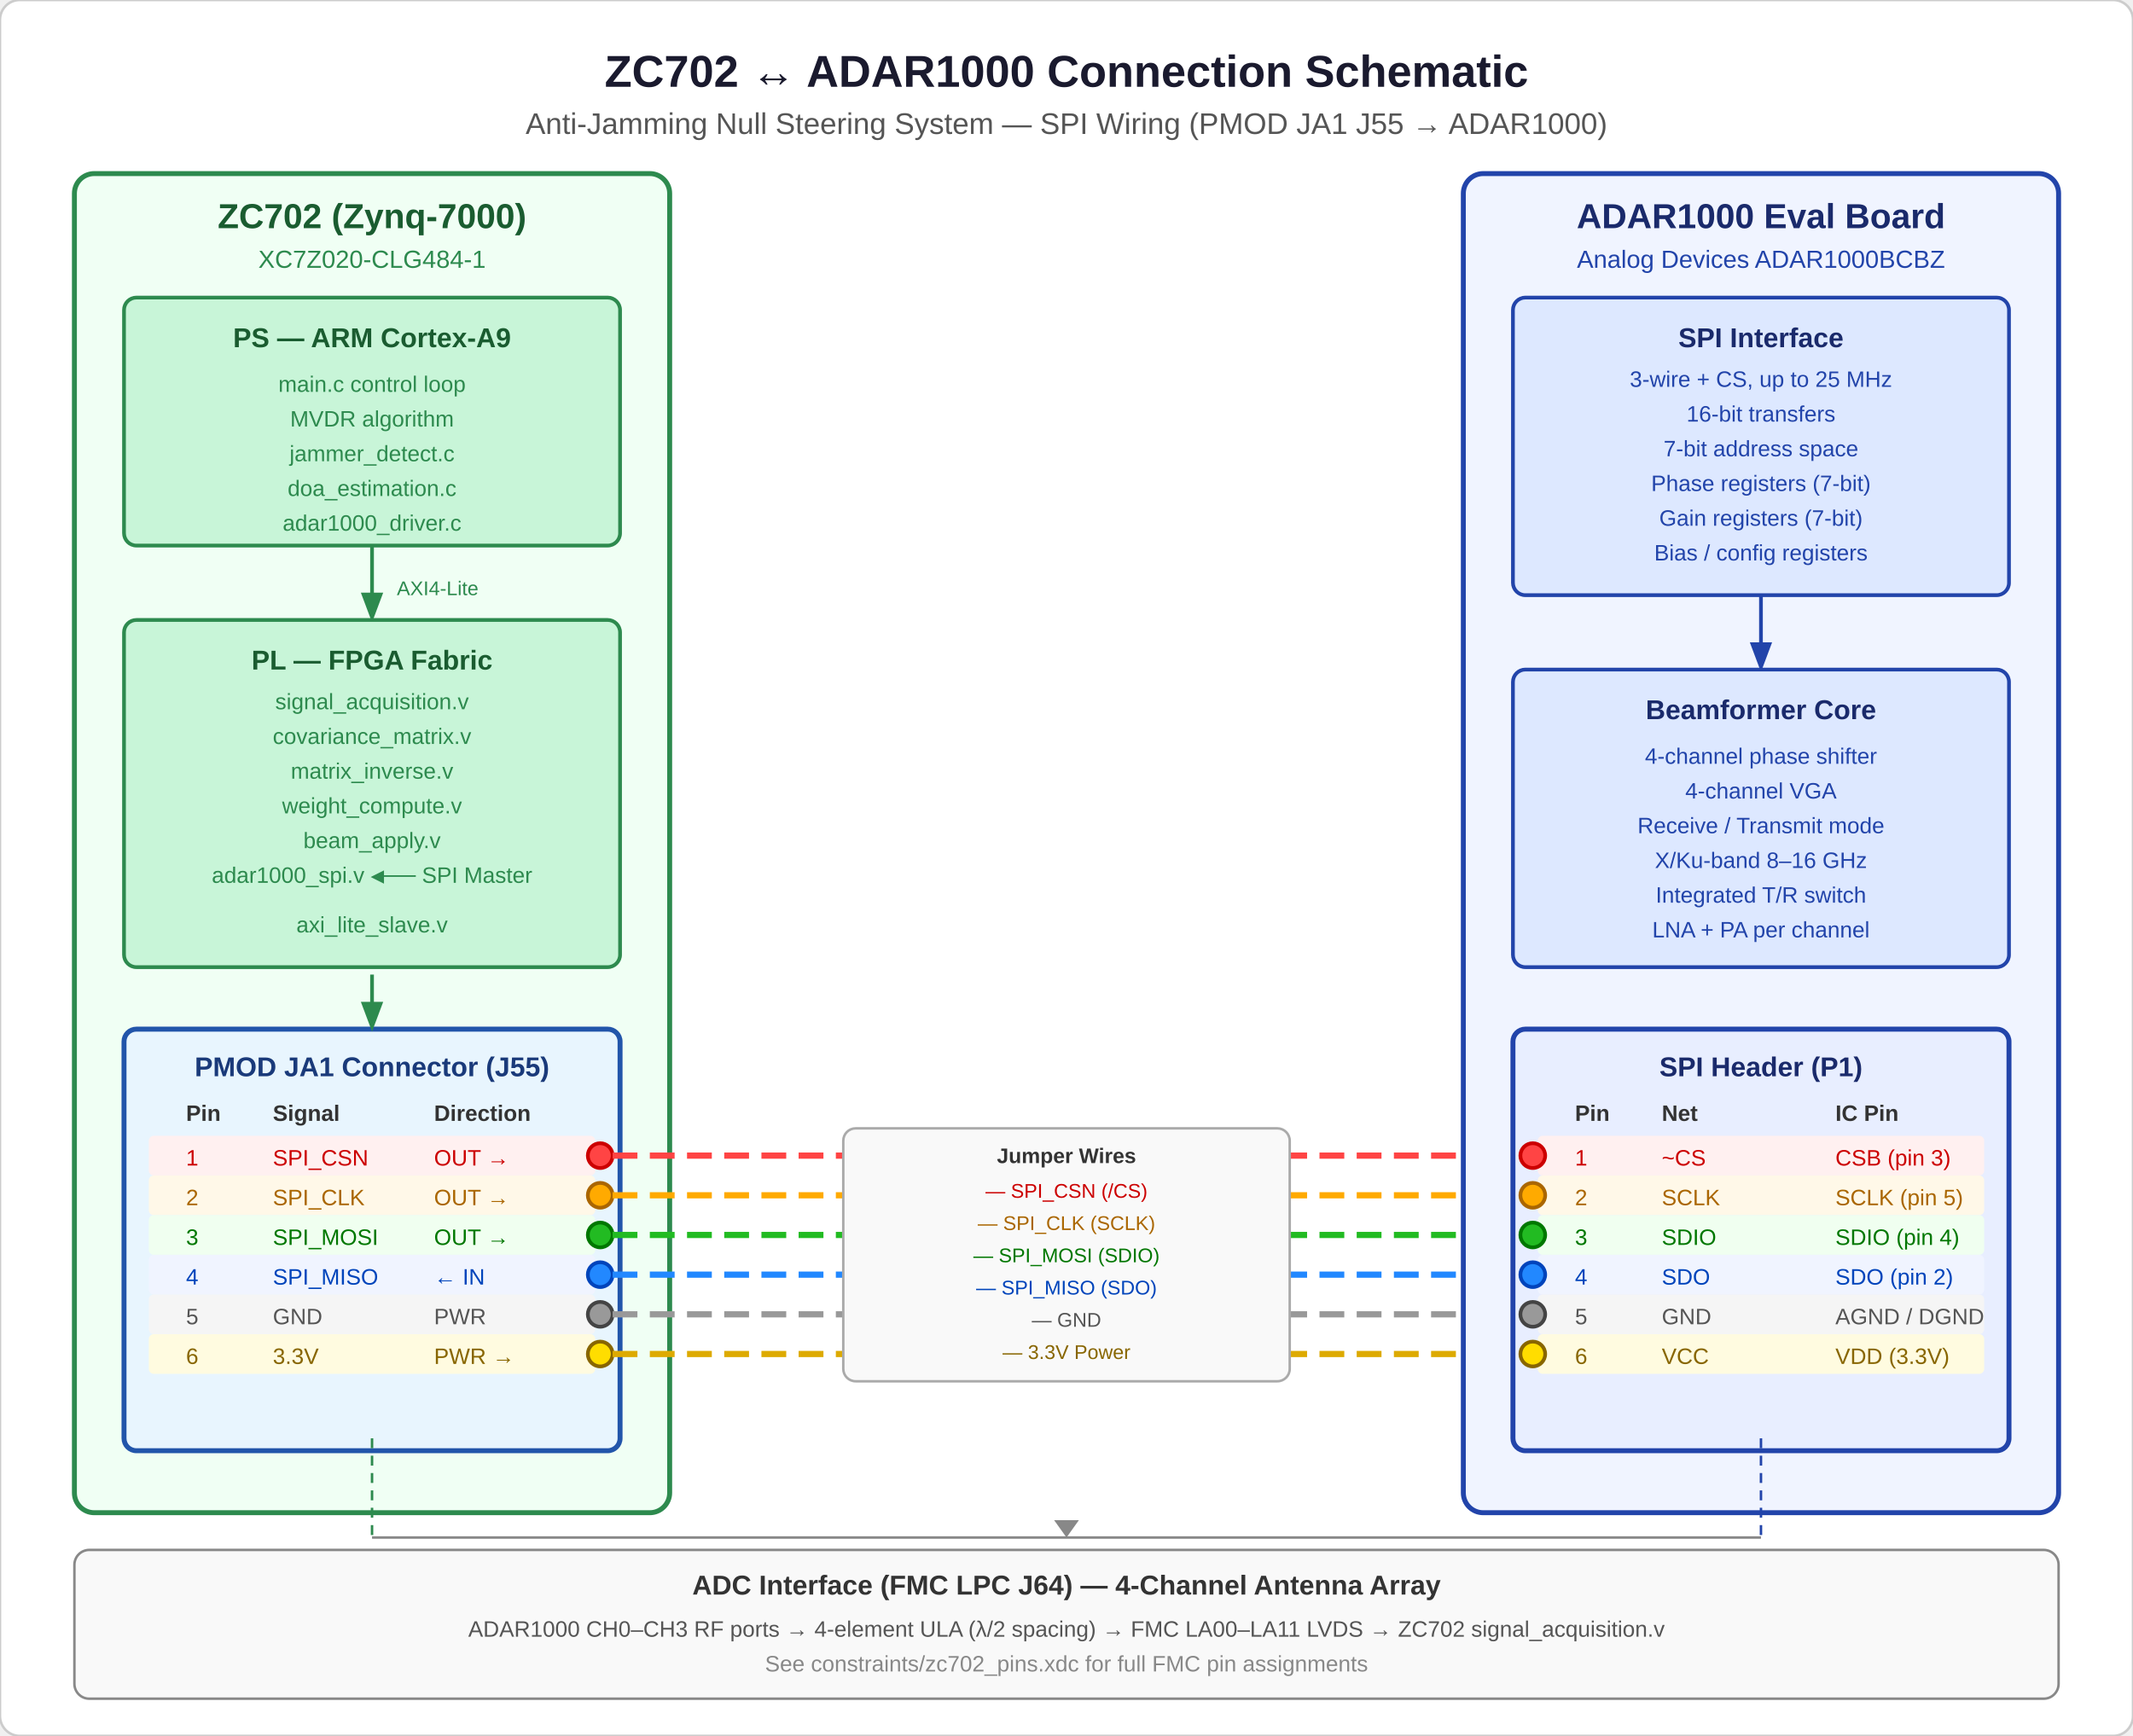
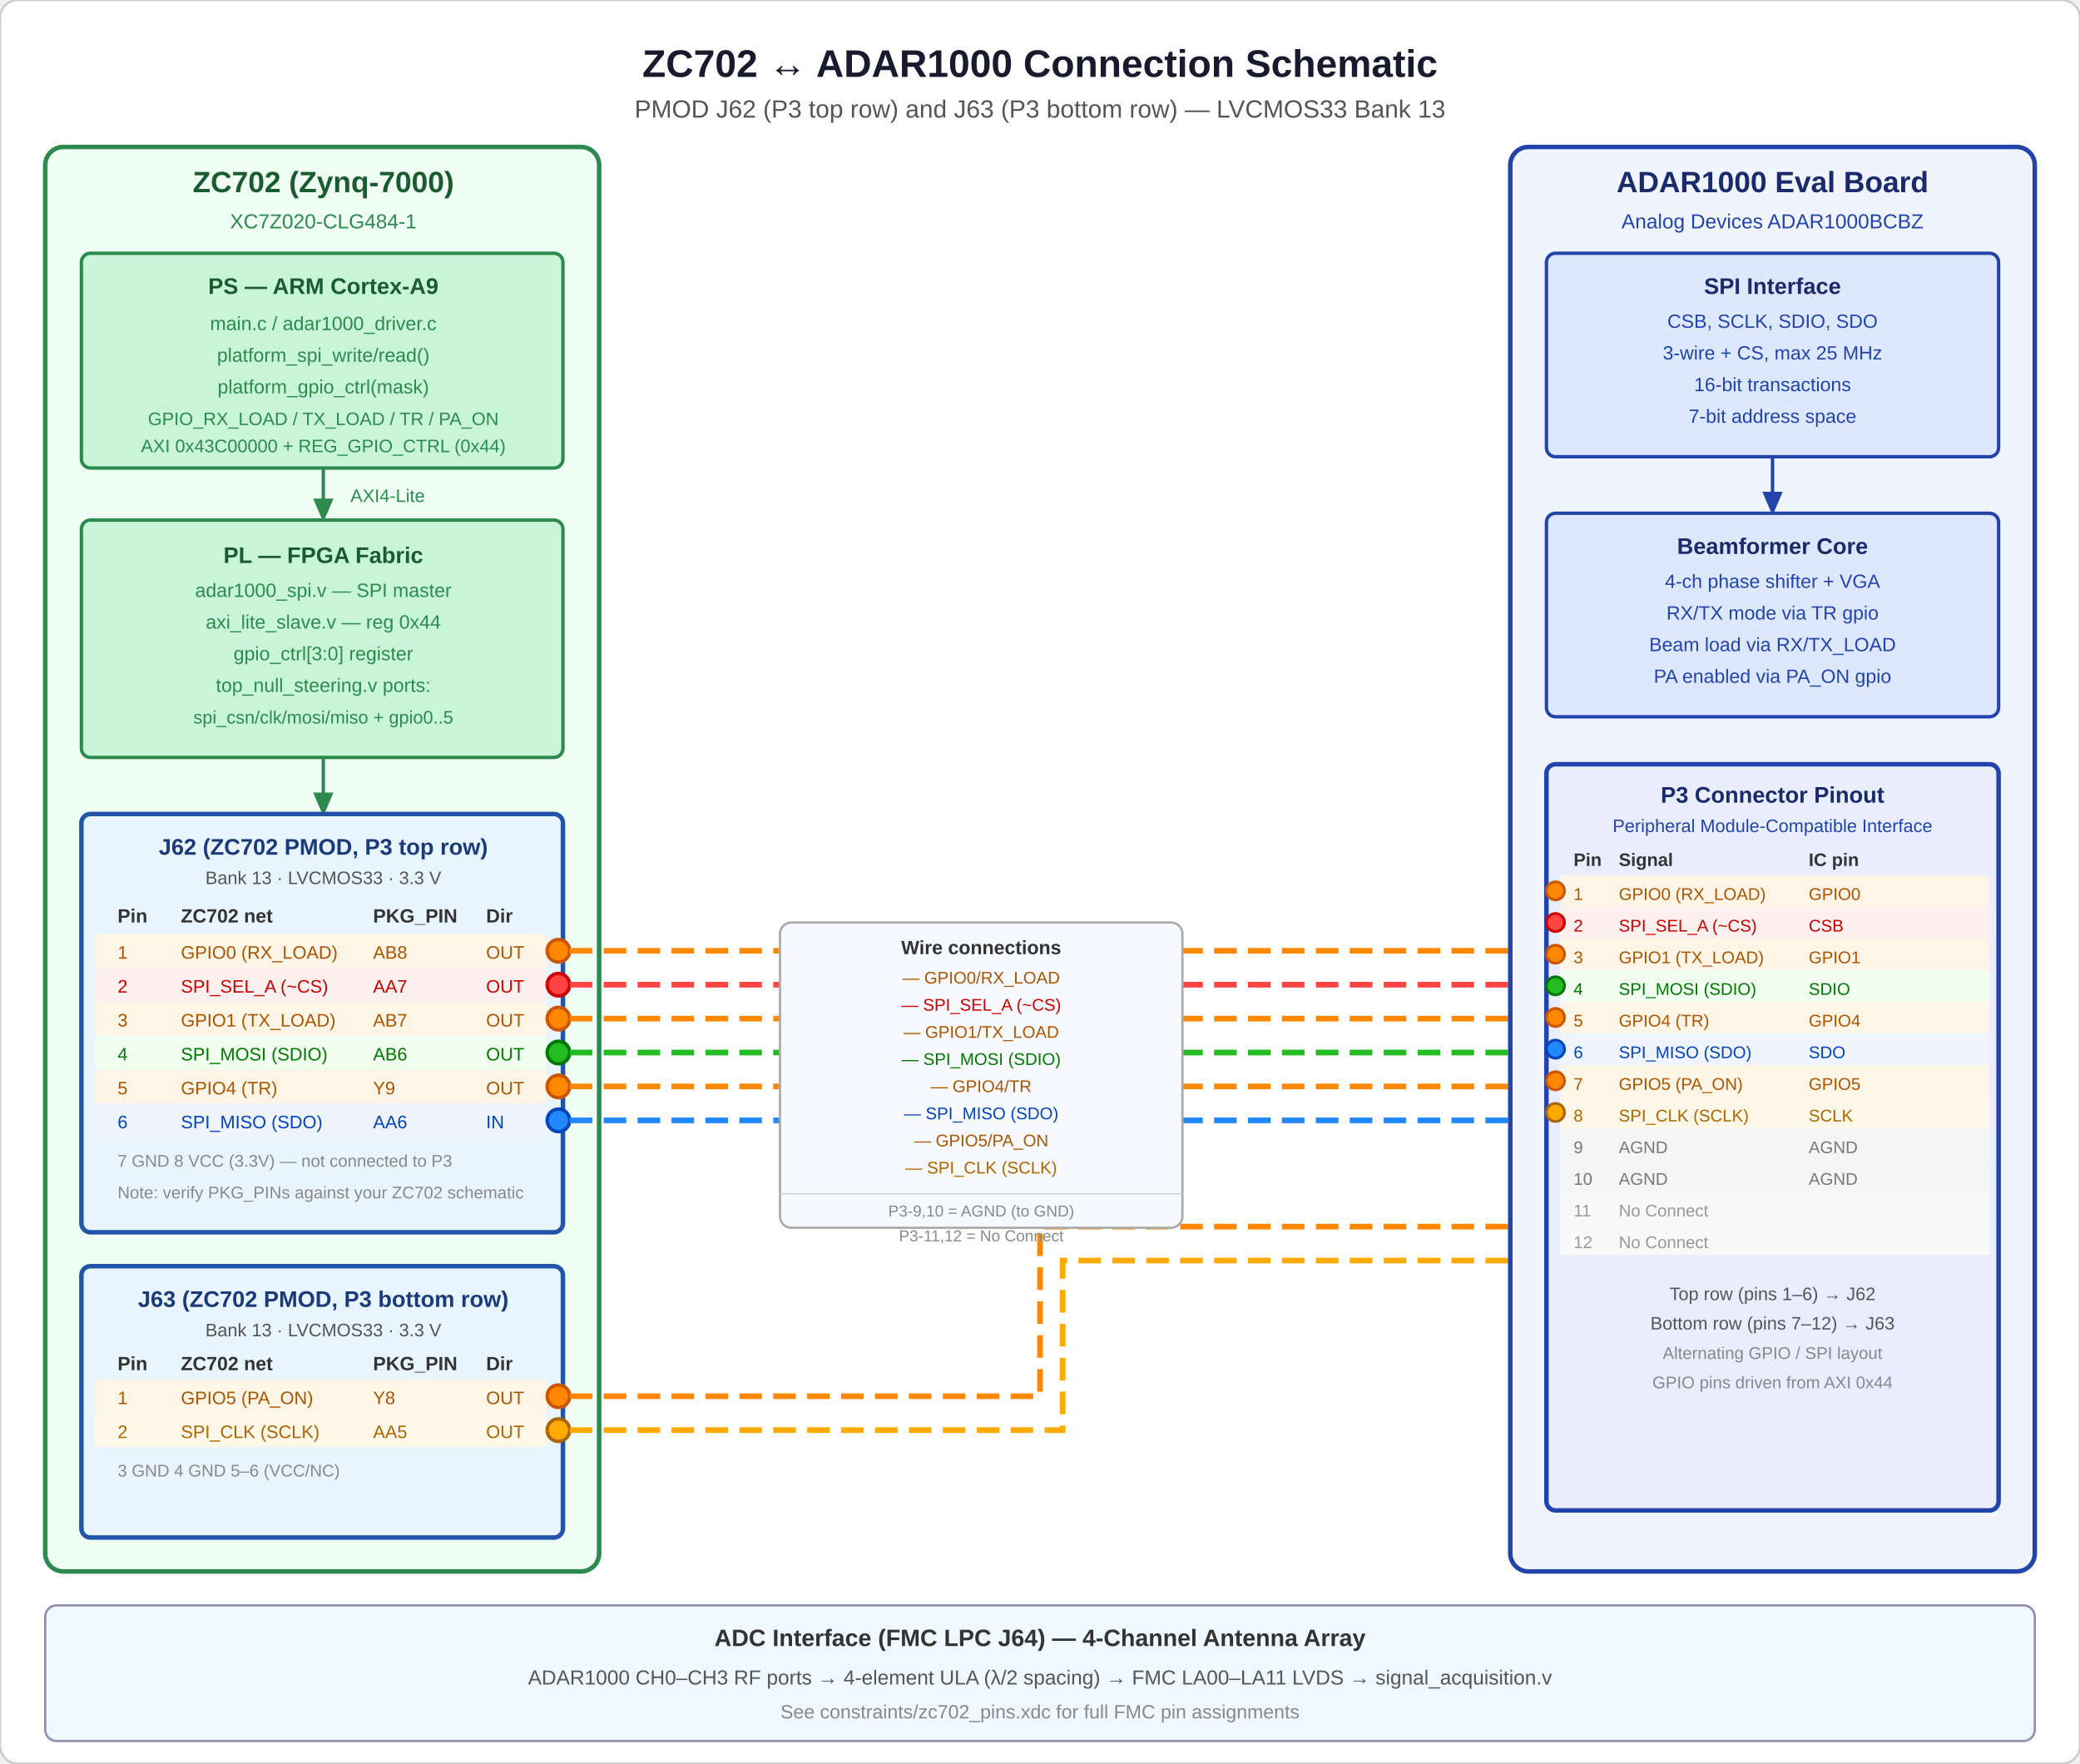
- <svg xmlns="http://www.w3.org/2000/svg" viewBox="0 0 860 700" width="860" height="700" font-family="monospace, Arial, sans-serif">
-   <rect width="860" height="700" fill="#ffffff" rx="8" stroke="#cccccc" stroke-width="1" />
-   <text x="430" y="35" text-anchor="middle" font-size="18" font-weight="bold" fill="#1a1a2e">ZC702 ↔ ADAR1000 Connection Schematic</text>
-   <text x="430" y="54" text-anchor="middle" font-size="12" fill="#555">Anti-Jamming Null Steering System — SPI Wiring (PMOD JA1 J55 → ADAR1000)</text>
-   <rect x="30" y="70" width="240" height="540" rx="8" fill="#f0fff4" stroke="#2d8a4e" stroke-width="2" />
-   <text x="150" y="92" text-anchor="middle" font-size="14" font-weight="bold" fill="#1a5c30">ZC702 (Zynq-7000)</text>
-   <text x="150" y="108" text-anchor="middle" font-size="10" fill="#2d8a4e">XC7Z020-CLG484-1</text>
-   <rect x="50" y="120" width="200" height="100" rx="5" fill="#c8f5d8" stroke="#2d8a4e" stroke-width="1.5" />
-   <text x="150" y="140" text-anchor="middle" font-size="11" font-weight="bold" fill="#1a5c30">PS — ARM Cortex-A9</text>
-   <text x="150" y="158" text-anchor="middle" font-size="9" fill="#2d8a4e">main.c control loop</text>
-   <text x="150" y="172" text-anchor="middle" font-size="9" fill="#2d8a4e">MVDR algorithm</text>
-   <text x="150" y="186" text-anchor="middle" font-size="9" fill="#2d8a4e">jammer_detect.c</text>
-   <text x="150" y="200" text-anchor="middle" font-size="9" fill="#2d8a4e">doa_estimation.c</text>
-   <text x="150" y="214" text-anchor="middle" font-size="9" fill="#2d8a4e">adar1000_driver.c</text>
-   <line x1="150" y1="220" x2="150" y2="248" stroke="#2d8a4e" stroke-width="1.5" marker-end="url(#arrowGreen)" />
-   <text x="160" y="240" font-size="8" fill="#2d8a4e">AXI4-Lite</text>
-   <rect x="50" y="250" width="200" height="140" rx="5" fill="#c8f5d8" stroke="#2d8a4e" stroke-width="1.5" />
-   <text x="150" y="270" text-anchor="middle" font-size="11" font-weight="bold" fill="#1a5c30">PL — FPGA Fabric</text>
-   <text x="150" y="286" text-anchor="middle" font-size="9" fill="#2d8a4e">signal_acquisition.v</text>
-   <text x="150" y="300" text-anchor="middle" font-size="9" fill="#2d8a4e">covariance_matrix.v</text>
-   <text x="150" y="314" text-anchor="middle" font-size="9" fill="#2d8a4e">matrix_inverse.v</text>
-   <text x="150" y="328" text-anchor="middle" font-size="9" fill="#2d8a4e">weight_compute.v</text>
-   <text x="150" y="342" text-anchor="middle" font-size="9" fill="#2d8a4e">beam_apply.v</text>
-   <text x="150" y="356" text-anchor="middle" font-size="9" fill="#2d8a4e">adar1000_spi.v  ◀── SPI Master</text>
-   <text x="150" y="376" text-anchor="middle" font-size="9" fill="#2d8a4e">axi_lite_slave.v</text>
-   <rect x="50" y="415" width="200" height="170" rx="5" fill="#e8f5fe" stroke="#2255aa" stroke-width="2" />
-   <text x="150" y="434" text-anchor="middle" font-size="11" font-weight="bold" fill="#1a3a7a">PMOD JA1 Connector (J55)</text>
-   <text x="75" y="452" font-size="9" font-weight="bold" fill="#333">Pin</text>
-   <text x="110" y="452" font-size="9" font-weight="bold" fill="#333">Signal</text>
-   <text x="175" y="452" font-size="9" font-weight="bold" fill="#333">Direction</text>
-   <rect x="60" y="458" width="180" height="16" rx="2" fill="#fff0f0" />
-   <text x="75" y="470" font-size="9" fill="#cc0000">1</text>
-   <text x="110" y="470" font-size="9" fill="#cc0000">SPI_CSN</text>
-   <text x="175" y="470" font-size="9" fill="#cc0000">OUT →</text>
-   <circle cx="242" cy="466" r="5" fill="#ff4444" stroke="#cc0000" stroke-width="1.5" />
-   <rect x="60" y="474" width="180" height="16" rx="2" fill="#fff8e8" />
-   <text x="75" y="486" font-size="9" fill="#aa6600">2</text>
-   <text x="110" y="486" font-size="9" fill="#aa6600">SPI_CLK</text>
-   <text x="175" y="486" font-size="9" fill="#aa6600">OUT →</text>
-   <circle cx="242" cy="482" r="5" fill="#ffaa00" stroke="#aa6600" stroke-width="1.5" />
-   <rect x="60" y="490" width="180" height="16" rx="2" fill="#f0fff0" />
-   <text x="75" y="502" font-size="9" fill="#007700">3</text>
-   <text x="110" y="502" font-size="9" fill="#007700">SPI_MOSI</text>
-   <text x="175" y="502" font-size="9" fill="#007700">OUT →</text>
-   <circle cx="242" cy="498" r="5" fill="#22bb22" stroke="#007700" stroke-width="1.5" />
-   <rect x="60" y="506" width="180" height="16" rx="2" fill="#f0f4ff" />
-   <text x="75" y="518" font-size="9" fill="#0044bb">4</text>
-   <text x="110" y="518" font-size="9" fill="#0044bb">SPI_MISO</text>
-   <text x="175" y="518" font-size="9" fill="#0044bb">← IN</text>
-   <circle cx="242" cy="514" r="5" fill="#2288ff" stroke="#0044bb" stroke-width="1.5" />
-   <rect x="60" y="522" width="180" height="16" rx="2" fill="#f5f5f5" />
-   <text x="75" y="534" font-size="9" fill="#555">5</text>
-   <text x="110" y="534" font-size="9" fill="#555">GND</text>
-   <text x="175" y="534" font-size="9" fill="#555">PWR</text>
-   <circle cx="242" cy="530" r="5" fill="#999999" stroke="#444" stroke-width="1.5" />
-   <rect x="60" y="538" width="180" height="16" rx="2" fill="#fffbe0" />
-   <text x="75" y="550" font-size="9" fill="#886600">6</text>
-   <text x="110" y="550" font-size="9" fill="#886600">3.3V</text>
-   <text x="175" y="550" font-size="9" fill="#886600">PWR →</text>
-   <circle cx="242" cy="546" r="5" fill="#ffdd00" stroke="#886600" stroke-width="1.5" />
-   <line x1="150" y1="393" x2="150" y2="413" stroke="#2d8a4e" stroke-width="1.5" marker-end="url(#arrowGreen)" />
-   <line x1="247" y1="466" x2="613" y2="466" stroke="#ff4444" stroke-width="2.5" stroke-dasharray="10,5" />
-   <line x1="247" y1="482" x2="613" y2="482" stroke="#ffaa00" stroke-width="2.5" stroke-dasharray="10,5" />
-   <line x1="247" y1="498" x2="613" y2="498" stroke="#22bb22" stroke-width="2.5" stroke-dasharray="10,5" />
-   <line x1="247" y1="514" x2="613" y2="514" stroke="#2288ff" stroke-width="2.5" stroke-dasharray="10,5" />
-   <line x1="247" y1="530" x2="613" y2="530" stroke="#999999" stroke-width="2.5" stroke-dasharray="10,5" />
-   <line x1="247" y1="546" x2="613" y2="546" stroke="#ddaa00" stroke-width="2.5" stroke-dasharray="10,5" />
-   <rect x="340" y="455" width="180" height="102" rx="5" fill="#f9f9f9" stroke="#aaa" stroke-width="1" />
-   <text x="430" y="469" text-anchor="middle" font-size="8.5" font-weight="bold" fill="#333">Jumper Wires</text>
-   <text x="430" y="483" text-anchor="middle" font-size="8" fill="#cc0000">— SPI_CSN (/CS)</text>
-   <text x="430" y="496" text-anchor="middle" font-size="8" fill="#aa6600">— SPI_CLK (SCLK)</text>
-   <text x="430" y="509" text-anchor="middle" font-size="8" fill="#007700">— SPI_MOSI (SDIO)</text>
-   <text x="430" y="522" text-anchor="middle" font-size="8" fill="#0044bb">— SPI_MISO (SDO)</text>
-   <text x="430" y="535" text-anchor="middle" font-size="8" fill="#555">— GND</text>
-   <text x="430" y="548" text-anchor="middle" font-size="8" fill="#886600">— 3.3V Power</text>
-   <rect x="590" y="70" width="240" height="540" rx="8" fill="#f0f4ff" stroke="#2244aa" stroke-width="2" />
-   <text x="710" y="92" text-anchor="middle" font-size="14" font-weight="bold" fill="#1a2a6b">ADAR1000 Eval Board</text>
-   <text x="710" y="108" text-anchor="middle" font-size="10" fill="#2244aa">Analog Devices ADAR1000BCBZ</text>
-   <rect x="610" y="120" width="200" height="120" rx="5" fill="#dde8ff" stroke="#2244aa" stroke-width="1.5" />
-   <text x="710" y="140" text-anchor="middle" font-size="11" font-weight="bold" fill="#1a2a6b">SPI Interface</text>
-   <text x="710" y="156" text-anchor="middle" font-size="9" fill="#2244aa">3-wire + CS, up to 25 MHz</text>
-   <text x="710" y="170" text-anchor="middle" font-size="9" fill="#2244aa">16-bit transfers</text>
-   <text x="710" y="184" text-anchor="middle" font-size="9" fill="#2244aa">7-bit address space</text>
-   <text x="710" y="198" text-anchor="middle" font-size="9" fill="#2244aa">Phase registers (7-bit)</text>
-   <text x="710" y="212" text-anchor="middle" font-size="9" fill="#2244aa">Gain registers (7-bit)</text>
-   <text x="710" y="226" text-anchor="middle" font-size="9" fill="#2244aa">Bias / config registers</text>
-   <line x1="710" y1="240" x2="710" y2="268" stroke="#2244aa" stroke-width="1.5" marker-end="url(#arrowBlue)" />
-   <rect x="610" y="270" width="200" height="120" rx="5" fill="#dde8ff" stroke="#2244aa" stroke-width="1.5" />
-   <text x="710" y="290" text-anchor="middle" font-size="11" font-weight="bold" fill="#1a2a6b">Beamformer Core</text>
-   <text x="710" y="308" text-anchor="middle" font-size="9" fill="#2244aa">4-channel phase shifter</text>
-   <text x="710" y="322" text-anchor="middle" font-size="9" fill="#2244aa">4-channel VGA</text>
-   <text x="710" y="336" text-anchor="middle" font-size="9" fill="#2244aa">Receive / Transmit mode</text>
-   <text x="710" y="350" text-anchor="middle" font-size="9" fill="#2244aa">X/Ku-band 8–16 GHz</text>
-   <text x="710" y="364" text-anchor="middle" font-size="9" fill="#2244aa">Integrated T/R switch</text>
-   <text x="710" y="378" text-anchor="middle" font-size="9" fill="#2244aa">LNA + PA per channel</text>
-   <rect x="610" y="415" width="200" height="170" rx="5" fill="#e8eeff" stroke="#2244aa" stroke-width="2" />
-   <text x="710" y="434" text-anchor="middle" font-size="11" font-weight="bold" fill="#1a2a6b">SPI Header (P1)</text>
-   <text x="635" y="452" font-size="9" font-weight="bold" fill="#333">Pin</text>
-   <text x="670" y="452" font-size="9" font-weight="bold" fill="#333">Net</text>
-   <text x="740" y="452" font-size="9" font-weight="bold" fill="#333">IC Pin</text>
-   <rect x="620" y="458" width="180" height="16" rx="2" fill="#fff0f0" />
-   <circle cx="618" cy="466" r="5" fill="#ff4444" stroke="#cc0000" stroke-width="1.5" />
-   <text x="635" y="470" font-size="9" fill="#cc0000">1</text>
-   <text x="670" y="470" font-size="9" fill="#cc0000">~CS</text>
-   <text x="740" y="470" font-size="9" fill="#cc0000">CSB (pin 3)</text>
-   <rect x="620" y="474" width="180" height="16" rx="2" fill="#fff8e8" />
-   <circle cx="618" cy="482" r="5" fill="#ffaa00" stroke="#aa6600" stroke-width="1.5" />
-   <text x="635" y="486" font-size="9" fill="#aa6600">2</text>
-   <text x="670" y="486" font-size="9" fill="#aa6600">SCLK</text>
-   <text x="740" y="486" font-size="9" fill="#aa6600">SCLK (pin 5)</text>
-   <rect x="620" y="490" width="180" height="16" rx="2" fill="#f0fff0" />
-   <circle cx="618" cy="498" r="5" fill="#22bb22" stroke="#007700" stroke-width="1.5" />
-   <text x="635" y="502" font-size="9" fill="#007700">3</text>
-   <text x="670" y="502" font-size="9" fill="#007700">SDIO</text>
-   <text x="740" y="502" font-size="9" fill="#007700">SDIO (pin 4)</text>
-   <rect x="620" y="506" width="180" height="16" rx="2" fill="#f0f4ff" />
-   <circle cx="618" cy="514" r="5" fill="#2288ff" stroke="#0044bb" stroke-width="1.5" />
-   <text x="635" y="518" font-size="9" fill="#0044bb">4</text>
-   <text x="670" y="518" font-size="9" fill="#0044bb">SDO</text>
-   <text x="740" y="518" font-size="9" fill="#0044bb">SDO (pin 2)</text>
-   <rect x="620" y="522" width="180" height="16" rx="2" fill="#f5f5f5" />
-   <circle cx="618" cy="530" r="5" fill="#999999" stroke="#444" stroke-width="1.5" />
-   <text x="635" y="534" font-size="9" fill="#555">5</text>
-   <text x="670" y="534" font-size="9" fill="#555">GND</text>
-   <text x="740" y="534" font-size="9" fill="#555">AGND / DGND</text>
-   <rect x="620" y="538" width="180" height="16" rx="2" fill="#fffbe0" />
-   <circle cx="618" cy="546" r="5" fill="#ffdd00" stroke="#886600" stroke-width="1.5" />
-   <text x="635" y="550" font-size="9" fill="#886600">6</text>
-   <text x="670" y="550" font-size="9" fill="#886600">VCC</text>
-   <text x="740" y="550" font-size="9" fill="#886600">VDD (3.3V)</text>
-   <rect x="30" y="625" width="800" height="60" rx="6" fill="#f9f9f9" stroke="#888" stroke-width="1" />
-   <text x="430" y="643" text-anchor="middle" font-size="11" font-weight="bold" fill="#333">ADC Interface (FMC LPC J64) — 4-Channel Antenna Array</text>
-   <text x="430" y="660" text-anchor="middle" font-size="9" fill="#555">ADAR1000 CH0–CH3 RF ports → 4-element ULA (λ/2 spacing) → FMC LA00–LA11 LVDS → ZC702 signal_acquisition.v</text>
-   <text x="430" y="674" text-anchor="middle" font-size="9" fill="#888">See constraints/zc702_pins.xdc for full FMC pin assignments</text>
-   <line x1="150" y1="580" x2="150" y2="620" stroke="#2d8a4e" stroke-width="1" stroke-dasharray="4,3" />
-   <line x1="710" y1="580" x2="710" y2="620" stroke="#2244aa" stroke-width="1" stroke-dasharray="4,3" />
-   <line x1="150" y1="620" x2="710" y2="620" stroke="#888" stroke-width="1" />
-   <polygon points="430,620 425,613 435,613" fill="#888" />
+ <svg xmlns="http://www.w3.org/2000/svg" viewBox="0 0 920 780" width="920" height="780" font-family="monospace, Arial, sans-serif">
+   <rect width="920" height="780" fill="#ffffff" rx="8" stroke="#cccccc" stroke-width="1" />
+   <text x="460" y="34" text-anchor="middle" font-size="17" font-weight="bold" fill="#1a1a2e">ZC702 ↔ ADAR1000 Connection Schematic</text>
+   <text x="460" y="52" text-anchor="middle" font-size="11" fill="#555">PMOD J62 (P3 top row) and J63 (P3 bottom row) — LVCMOS33 Bank 13</text>
+   <rect x="20" y="65" width="245" height="630" rx="8" fill="#f0fff4" stroke="#2d8a4e" stroke-width="2" />
+   <text x="143" y="85" text-anchor="middle" font-size="13" font-weight="bold" fill="#1a5c30">ZC702 (Zynq-7000)</text>
+   <text x="143" y="101" text-anchor="middle" font-size="9" fill="#2d8a4e">XC7Z020-CLG484-1</text>
+   <rect x="36" y="112" width="213" height="95" rx="4" fill="#c8f5d8" stroke="#2d8a4e" stroke-width="1.5" />
+   <text x="143" y="130" text-anchor="middle" font-size="10" font-weight="bold" fill="#1a5c30">PS — ARM Cortex-A9</text>
+   <text x="143" y="146" text-anchor="middle" font-size="8.5" fill="#2d8a4e">main.c / adar1000_driver.c</text>
+   <text x="143" y="160" text-anchor="middle" font-size="8.5" fill="#2d8a4e">platform_spi_write/read()</text>
+   <text x="143" y="174" text-anchor="middle" font-size="8.5" fill="#2d8a4e">platform_gpio_ctrl(mask)</text>
+   <text x="143" y="188" text-anchor="middle" font-size="8" fill="#2d8a4e">GPIO_RX_LOAD / TX_LOAD / TR / PA_ON</text>
+   <text x="143" y="200" text-anchor="middle" font-size="8" fill="#2d8a4e">AXI 0x43C00000 + REG_GPIO_CTRL (0x44)</text>
+   <line x1="143" y1="207" x2="143" y2="228" stroke="#2d8a4e" stroke-width="1.5" marker-end="url(#ag)" />
+   <text x="155" y="222" font-size="8" fill="#2d8a4e">AXI4-Lite</text>
+   <rect x="36" y="230" width="213" height="105" rx="4" fill="#c8f5d8" stroke="#2d8a4e" stroke-width="1.5" />
+   <text x="143" y="249" text-anchor="middle" font-size="10" font-weight="bold" fill="#1a5c30">PL — FPGA Fabric</text>
+   <text x="143" y="264" text-anchor="middle" font-size="8.5" fill="#2d8a4e">adar1000_spi.v — SPI master</text>
+   <text x="143" y="278" text-anchor="middle" font-size="8.5" fill="#2d8a4e">axi_lite_slave.v — reg 0x44</text>
+   <text x="143" y="292" text-anchor="middle" font-size="8.5" fill="#2d8a4e">gpio_ctrl[3:0] register</text>
+   <text x="143" y="306" text-anchor="middle" font-size="8.5" fill="#2d8a4e">top_null_steering.v ports:</text>
+   <text x="143" y="320" text-anchor="middle" font-size="8" fill="#2d8a4e">spi_csn/clk/mosi/miso + gpio0..5</text>
+   <line x1="143" y1="335" x2="143" y2="358" stroke="#2d8a4e" stroke-width="1.5" marker-end="url(#ag)" />
+   <rect x="36" y="360" width="213" height="185" rx="4" fill="#e8f5fe" stroke="#2255aa" stroke-width="2" />
+   <text x="143" y="378" text-anchor="middle" font-size="10" font-weight="bold" fill="#1a3a7a">J62 (ZC702 PMOD, P3 top row)</text>
+   <text x="143" y="391" text-anchor="middle" font-size="8" fill="#555">Bank 13 · LVCMOS33 · 3.3 V</text>
+   <text x="52" y="408" font-size="8.5" font-weight="bold" fill="#333">Pin</text>
+   <text x="80" y="408" font-size="8.5" font-weight="bold" fill="#333">ZC702 net</text>
+   <text x="165" y="408" font-size="8.5" font-weight="bold" fill="#333">PKG_PIN</text>
+   <text x="215" y="408" font-size="8.5" font-weight="bold" fill="#333">Dir</text>
+   <rect x="42" y="413" width="200" height="15" rx="2" fill="#fff5e6" />
+   <circle cx="247" cy="420.5" r="5" fill="#ff8800" stroke="#cc5500" stroke-width="1.5" />
+   <text x="52" y="424" font-size="8" fill="#aa5500">1</text>
+   <text x="80" y="424" font-size="8" fill="#aa5500">GPIO0 (RX_LOAD)</text>
+   <text x="165" y="424" font-size="8" fill="#aa5500">AB8</text>
+   <text x="215" y="424" font-size="8" fill="#aa5500">OUT</text>
+   <rect x="42" y="428" width="200" height="15" rx="2" fill="#fff0f0" />
+   <circle cx="247" cy="435.5" r="5" fill="#ff4444" stroke="#cc0000" stroke-width="1.5" />
+   <text x="52" y="439" font-size="8" fill="#cc0000">2</text>
+   <text x="80" y="439" font-size="8" fill="#cc0000">SPI_SEL_A (~CS)</text>
+   <text x="165" y="439" font-size="8" fill="#cc0000">AA7</text>
+   <text x="215" y="439" font-size="8" fill="#cc0000">OUT</text>
+   <rect x="42" y="443" width="200" height="15" rx="2" fill="#fff5e6" />
+   <circle cx="247" cy="450.5" r="5" fill="#ff8800" stroke="#cc5500" stroke-width="1.5" />
+   <text x="52" y="454" font-size="8" fill="#aa5500">3</text>
+   <text x="80" y="454" font-size="8" fill="#aa5500">GPIO1 (TX_LOAD)</text>
+   <text x="165" y="454" font-size="8" fill="#aa5500">AB7</text>
+   <text x="215" y="454" font-size="8" fill="#aa5500">OUT</text>
+   <rect x="42" y="458" width="200" height="15" rx="2" fill="#f0fff0" />
+   <circle cx="247" cy="465.5" r="5" fill="#22bb22" stroke="#007700" stroke-width="1.5" />
+   <text x="52" y="469" font-size="8" fill="#007700">4</text>
+   <text x="80" y="469" font-size="8" fill="#007700">SPI_MOSI (SDIO)</text>
+   <text x="165" y="469" font-size="8" fill="#007700">AB6</text>
+   <text x="215" y="469" font-size="8" fill="#007700">OUT</text>
+   <rect x="42" y="473" width="200" height="15" rx="2" fill="#fff5e6" />
+   <circle cx="247" cy="480.5" r="5" fill="#ff8800" stroke="#cc5500" stroke-width="1.5" />
+   <text x="52" y="484" font-size="8" fill="#aa5500">5</text>
+   <text x="80" y="484" font-size="8" fill="#aa5500">GPIO4 (TR)</text>
+   <text x="165" y="484" font-size="8" fill="#aa5500">Y9</text>
+   <text x="215" y="484" font-size="8" fill="#aa5500">OUT</text>
+   <rect x="42" y="488" width="200" height="15" rx="2" fill="#f0f4ff" />
+   <circle cx="247" cy="495.5" r="5" fill="#2288ff" stroke="#0044bb" stroke-width="1.5" />
+   <text x="52" y="499" font-size="8" fill="#0044bb">6</text>
+   <text x="80" y="499" font-size="8" fill="#0044bb">SPI_MISO (SDO)</text>
+   <text x="165" y="499" font-size="8" fill="#0044bb">AA6</text>
+   <text x="215" y="499" font-size="8" fill="#0044bb">IN</text>
+   <text x="52" y="516" font-size="7.5" fill="#888">7 GND  8 VCC (3.3V) — not connected to P3</text>
+   <text x="52" y="530" font-size="7.5" fill="#888">Note: verify PKG_PINs against your ZC702 schematic</text>
+   <rect x="36" y="560" width="213" height="120" rx="4" fill="#e8f5fe" stroke="#2255aa" stroke-width="2" />
+   <text x="143" y="578" text-anchor="middle" font-size="10" font-weight="bold" fill="#1a3a7a">J63 (ZC702 PMOD, P3 bottom row)</text>
+   <text x="143" y="591" text-anchor="middle" font-size="8" fill="#555">Bank 13 · LVCMOS33 · 3.3 V</text>
+   <text x="52" y="606" font-size="8.5" font-weight="bold" fill="#333">Pin</text>
+   <text x="80" y="606" font-size="8.5" font-weight="bold" fill="#333">ZC702 net</text>
+   <text x="165" y="606" font-size="8.5" font-weight="bold" fill="#333">PKG_PIN</text>
+   <text x="215" y="606" font-size="8.5" font-weight="bold" fill="#333">Dir</text>
+   <rect x="42" y="610" width="200" height="15" rx="2" fill="#fff5e6" />
+   <circle cx="247" cy="617.5" r="5" fill="#ff8800" stroke="#cc5500" stroke-width="1.5" />
+   <text x="52" y="621" font-size="8" fill="#aa5500">1</text>
+   <text x="80" y="621" font-size="8" fill="#aa5500">GPIO5 (PA_ON)</text>
+   <text x="165" y="621" font-size="8" fill="#aa5500">Y8</text>
+   <text x="215" y="621" font-size="8" fill="#aa5500">OUT</text>
+   <rect x="42" y="625" width="200" height="15" rx="2" fill="#fff8e8" />
+   <circle cx="247" cy="632.5" r="5" fill="#ffaa00" stroke="#aa6600" stroke-width="1.5" />
+   <text x="52" y="636" font-size="8" fill="#aa6600">2</text>
+   <text x="80" y="636" font-size="8" fill="#aa6600">SPI_CLK (SCLK)</text>
+   <text x="165" y="636" font-size="8" fill="#aa6600">AA5</text>
+   <text x="215" y="636" font-size="8" fill="#aa6600">OUT</text>
+   <text x="52" y="653" font-size="7.5" fill="#888">3 GND   4 GND   5–6 (VCC/NC)</text>
+   <line x1="252" y1="420.5" x2="668" y2="420.5" stroke="#ff8800" stroke-width="2.5" stroke-dasharray="10,5" />
+   <line x1="252" y1="435.5" x2="668" y2="435.5" stroke="#ff4444" stroke-width="2.5" stroke-dasharray="10,5" />
+   <line x1="252" y1="450.5" x2="668" y2="450.5" stroke="#ff8800" stroke-width="2.5" stroke-dasharray="10,5" />
+   <line x1="252" y1="465.5" x2="668" y2="465.5" stroke="#22bb22" stroke-width="2.5" stroke-dasharray="10,5" />
+   <line x1="252" y1="480.5" x2="668" y2="480.5" stroke="#ff8800" stroke-width="2.5" stroke-dasharray="10,5" />
+   <line x1="252" y1="495.5" x2="668" y2="495.5" stroke="#2288ff" stroke-width="2.5" stroke-dasharray="10,5" />
+   <polyline points="252,617.5 460,617.5 460,542.5 668,542.5" stroke="#ff8800" stroke-width="2.5" stroke-dasharray="10,5" fill="none" />
+   <polyline points="252,632.5 470,632.5 470,557.5 668,557.5" stroke="#ffaa00" stroke-width="2.5" stroke-dasharray="10,5" fill="none" />
+   <rect x="345" y="408" width="178" height="135" rx="5" fill="#f7f9ff" stroke="#aaa" stroke-width="1" />
+   <text x="434" y="422" text-anchor="middle" font-size="8.5" font-weight="bold" fill="#333">Wire connections</text>
+   <text x="434" y="435" text-anchor="middle" font-size="7.5" fill="#aa5500">— GPIO0/RX_LOAD</text>
+   <text x="434" y="447" text-anchor="middle" font-size="7.5" fill="#cc0000">— SPI_SEL_A (~CS)</text>
+   <text x="434" y="459" text-anchor="middle" font-size="7.5" fill="#aa5500">— GPIO1/TX_LOAD</text>
+   <text x="434" y="471" text-anchor="middle" font-size="7.5" fill="#007700">— SPI_MOSI (SDIO)</text>
+   <text x="434" y="483" text-anchor="middle" font-size="7.5" fill="#aa5500">— GPIO4/TR</text>
+   <text x="434" y="495" text-anchor="middle" font-size="7.5" fill="#0044bb">— SPI_MISO (SDO)</text>
+   <text x="434" y="507" text-anchor="middle" font-size="7.5" fill="#aa5500">— GPIO5/PA_ON</text>
+   <text x="434" y="519" text-anchor="middle" font-size="7.5" fill="#aa6600">— SPI_CLK (SCLK)</text>
+   <line x1="345" y1="528" x2="523" y2="528" stroke="#ccc" stroke-width="0.5" />
+   <text x="434" y="538" text-anchor="middle" font-size="7" fill="#888">P3-9,10 = AGND (to GND)</text>
+   <text x="434" y="549" text-anchor="middle" font-size="7" fill="#888">P3-11,12 = No Connect</text>
+   <rect x="668" y="65" width="232" height="630" rx="8" fill="#f0f4ff" stroke="#2244aa" stroke-width="2" />
+   <text x="784" y="85" text-anchor="middle" font-size="13" font-weight="bold" fill="#1a2a6b">ADAR1000 Eval Board</text>
+   <text x="784" y="101" text-anchor="middle" font-size="9" fill="#2244aa">Analog Devices ADAR1000BCBZ</text>
+   <rect x="684" y="112" width="200" height="90" rx="4" fill="#dde8ff" stroke="#2244aa" stroke-width="1.5" />
+   <text x="784" y="130" text-anchor="middle" font-size="10" font-weight="bold" fill="#1a2a6b">SPI Interface</text>
+   <text x="784" y="145" text-anchor="middle" font-size="8.5" fill="#2244aa">CSB, SCLK, SDIO, SDO</text>
+   <text x="784" y="159" text-anchor="middle" font-size="8.5" fill="#2244aa">3-wire + CS, max 25 MHz</text>
+   <text x="784" y="173" text-anchor="middle" font-size="8.5" fill="#2244aa">16-bit transactions</text>
+   <text x="784" y="187" text-anchor="middle" font-size="8.5" fill="#2244aa">7-bit address space</text>
+   <line x1="784" y1="202" x2="784" y2="225" stroke="#2244aa" stroke-width="1.5" marker-end="url(#ab)" />
+   <rect x="684" y="227" width="200" height="90" rx="4" fill="#dde8ff" stroke="#2244aa" stroke-width="1.5" />
+   <text x="784" y="245" text-anchor="middle" font-size="10" font-weight="bold" fill="#1a2a6b">Beamformer Core</text>
+   <text x="784" y="260" text-anchor="middle" font-size="8.5" fill="#2244aa">4-ch phase shifter + VGA</text>
+   <text x="784" y="274" text-anchor="middle" font-size="8.5" fill="#2244aa">RX/TX mode via TR gpio</text>
+   <text x="784" y="288" text-anchor="middle" font-size="8.5" fill="#2244aa">Beam load via RX/TX_LOAD</text>
+   <text x="784" y="302" text-anchor="middle" font-size="8.5" fill="#2244aa">PA enabled via PA_ON gpio</text>
+   <rect x="684" y="338" width="200" height="330" rx="4" fill="#e8eeff" stroke="#2244aa" stroke-width="2" />
+   <text x="784" y="355" text-anchor="middle" font-size="10" font-weight="bold" fill="#1a2a6b">P3 Connector Pinout</text>
+   <text x="784" y="368" text-anchor="middle" font-size="8" fill="#2244aa">Peripheral Module-Compatible Interface</text>
+   <text x="696" y="383" font-size="8" font-weight="bold" fill="#333">Pin</text>
+   <text x="716" y="383" font-size="8" font-weight="bold" fill="#333">Signal</text>
+   <text x="800" y="383" font-size="8" font-weight="bold" fill="#333">IC pin</text>
+   <rect x="690" y="387" width="190" height="14" rx="1" fill="#fff5e6" />
+   <circle cx="688" cy="394" r="4" fill="#ff8800" stroke="#cc5500" stroke-width="1.2" />
+   <text x="696" y="398" font-size="7.5" fill="#aa5500">1</text>
+   <text x="716" y="398" font-size="7.5" fill="#aa5500">GPIO0 (RX_LOAD)</text>
+   <text x="800" y="398" font-size="7.5" fill="#aa5500">GPIO0</text>
+   <rect x="690" y="401" width="190" height="14" rx="1" fill="#fff0f0" />
+   <circle cx="688" cy="408" r="4" fill="#ff4444" stroke="#cc0000" stroke-width="1.2" />
+   <text x="696" y="412" font-size="7.5" fill="#cc0000">2</text>
+   <text x="716" y="412" font-size="7.5" fill="#cc0000">SPI_SEL_A (~CS)</text>
+   <text x="800" y="412" font-size="7.5" fill="#cc0000">CSB</text>
+   <rect x="690" y="415" width="190" height="14" rx="1" fill="#fff5e6" />
+   <circle cx="688" cy="422" r="4" fill="#ff8800" stroke="#cc5500" stroke-width="1.2" />
+   <text x="696" y="426" font-size="7.5" fill="#aa5500">3</text>
+   <text x="716" y="426" font-size="7.5" fill="#aa5500">GPIO1 (TX_LOAD)</text>
+   <text x="800" y="426" font-size="7.5" fill="#aa5500">GPIO1</text>
+   <rect x="690" y="429" width="190" height="14" rx="1" fill="#f0fff0" />
+   <circle cx="688" cy="436" r="4" fill="#22bb22" stroke="#007700" stroke-width="1.2" />
+   <text x="696" y="440" font-size="7.5" fill="#007700">4</text>
+   <text x="716" y="440" font-size="7.5" fill="#007700">SPI_MOSI (SDIO)</text>
+   <text x="800" y="440" font-size="7.5" fill="#007700">SDIO</text>
+   <rect x="690" y="443" width="190" height="14" rx="1" fill="#fff5e6" />
+   <circle cx="688" cy="450" r="4" fill="#ff8800" stroke="#cc5500" stroke-width="1.2" />
+   <text x="696" y="454" font-size="7.5" fill="#aa5500">5</text>
+   <text x="716" y="454" font-size="7.5" fill="#aa5500">GPIO4 (TR)</text>
+   <text x="800" y="454" font-size="7.5" fill="#aa5500">GPIO4</text>
+   <rect x="690" y="457" width="190" height="14" rx="1" fill="#f0f4ff" />
+   <circle cx="688" cy="464" r="4" fill="#2288ff" stroke="#0044bb" stroke-width="1.2" />
+   <text x="696" y="468" font-size="7.5" fill="#0044bb">6</text>
+   <text x="716" y="468" font-size="7.5" fill="#0044bb">SPI_MISO (SDO)</text>
+   <text x="800" y="468" font-size="7.5" fill="#0044bb">SDO</text>
+   <rect x="690" y="471" width="190" height="14" rx="1" fill="#fff5e6" />
+   <circle cx="688" cy="478" r="4" fill="#ff8800" stroke="#cc5500" stroke-width="1.2" />
+   <text x="696" y="482" font-size="7.5" fill="#aa5500">7</text>
+   <text x="716" y="482" font-size="7.5" fill="#aa5500">GPIO5 (PA_ON)</text>
+   <text x="800" y="482" font-size="7.5" fill="#aa5500">GPIO5</text>
+   <rect x="690" y="485" width="190" height="14" rx="1" fill="#fff8e8" />
+   <circle cx="688" cy="492" r="4" fill="#ffaa00" stroke="#aa6600" stroke-width="1.2" />
+   <text x="696" y="496" font-size="7.5" fill="#aa6600">8</text>
+   <text x="716" y="496" font-size="7.5" fill="#aa6600">SPI_CLK (SCLK)</text>
+   <text x="800" y="496" font-size="7.5" fill="#aa6600">SCLK</text>
+   <rect x="690" y="499" width="190" height="14" rx="1" fill="#f5f5f5" />
+   <text x="696" y="510" font-size="7.5" fill="#777">9</text>
+   <text x="716" y="510" font-size="7.5" fill="#777">AGND</text>
+   <text x="800" y="510" font-size="7.5" fill="#777">AGND</text>
+   <rect x="690" y="513" width="190" height="14" rx="1" fill="#f5f5f5" />
+   <text x="696" y="524" font-size="7.5" fill="#777">10</text>
+   <text x="716" y="524" font-size="7.5" fill="#777">AGND</text>
+   <text x="800" y="524" font-size="7.5" fill="#777">AGND</text>
+   <rect x="690" y="527" width="190" height="14" rx="1" fill="#f9f9f9" />
+   <text x="696" y="538" font-size="7.5" fill="#999">11</text>
+   <text x="716" y="538" font-size="7.5" fill="#999">No Connect</text>
+   <rect x="690" y="541" width="190" height="14" rx="1" fill="#f9f9f9" />
+   <text x="696" y="552" font-size="7.5" fill="#999">12</text>
+   <text x="716" y="552" font-size="7.5" fill="#999">No Connect</text>
+   <text x="784" y="575" text-anchor="middle" font-size="8" fill="#555">Top row (pins 1–6) → J62</text>
+   <text x="784" y="588" text-anchor="middle" font-size="8" fill="#555">Bottom row (pins 7–12) → J63</text>
+   <text x="784" y="601" text-anchor="middle" font-size="7.5" fill="#888">Alternating GPIO / SPI layout</text>
+   <text x="784" y="614" text-anchor="middle" font-size="7.5" fill="#888">GPIO pins driven from AXI 0x44</text>
+   <rect x="20" y="710" width="880" height="60" rx="5" fill="#f0f8ff" stroke="#9090b0" stroke-width="1" />
+   <text x="460" y="728" text-anchor="middle" font-size="10.5" font-weight="bold" fill="#333">ADC Interface (FMC LPC J64) — 4-Channel Antenna Array</text>
+   <text x="460" y="745" text-anchor="middle" font-size="9" fill="#555">ADAR1000 CH0–CH3 RF ports → 4-element ULA (λ/2 spacing) → FMC LA00–LA11 LVDS → signal_acquisition.v</text>
+   <text x="460" y="760" text-anchor="middle" font-size="8.5" fill="#888">See constraints/zc702_pins.xdc for full FMC pin assignments</text>
  <defs>
-     <marker id="arrowGreen" markerWidth="8" markerHeight="8" refX="6" refY="3" orient="auto">
-       <path d="M0,0 L0,6 L8,3 z" fill="#2d8a4e" />
+     <marker id="ag" markerWidth="7" markerHeight="7" refX="5" refY="3" orient="auto">
+       <path d="M0,0 L0,6 L7,3 z" fill="#2d8a4e" />
    </marker>
-     <marker id="arrowBlue" markerWidth="8" markerHeight="8" refX="6" refY="3" orient="auto">
-       <path d="M0,0 L0,6 L8,3 z" fill="#2244aa" />
+     <marker id="ab" markerWidth="7" markerHeight="7" refX="5" refY="3" orient="auto">
+       <path d="M0,0 L0,6 L7,3 z" fill="#2244aa" />
    </marker>
  </defs>
</svg>
